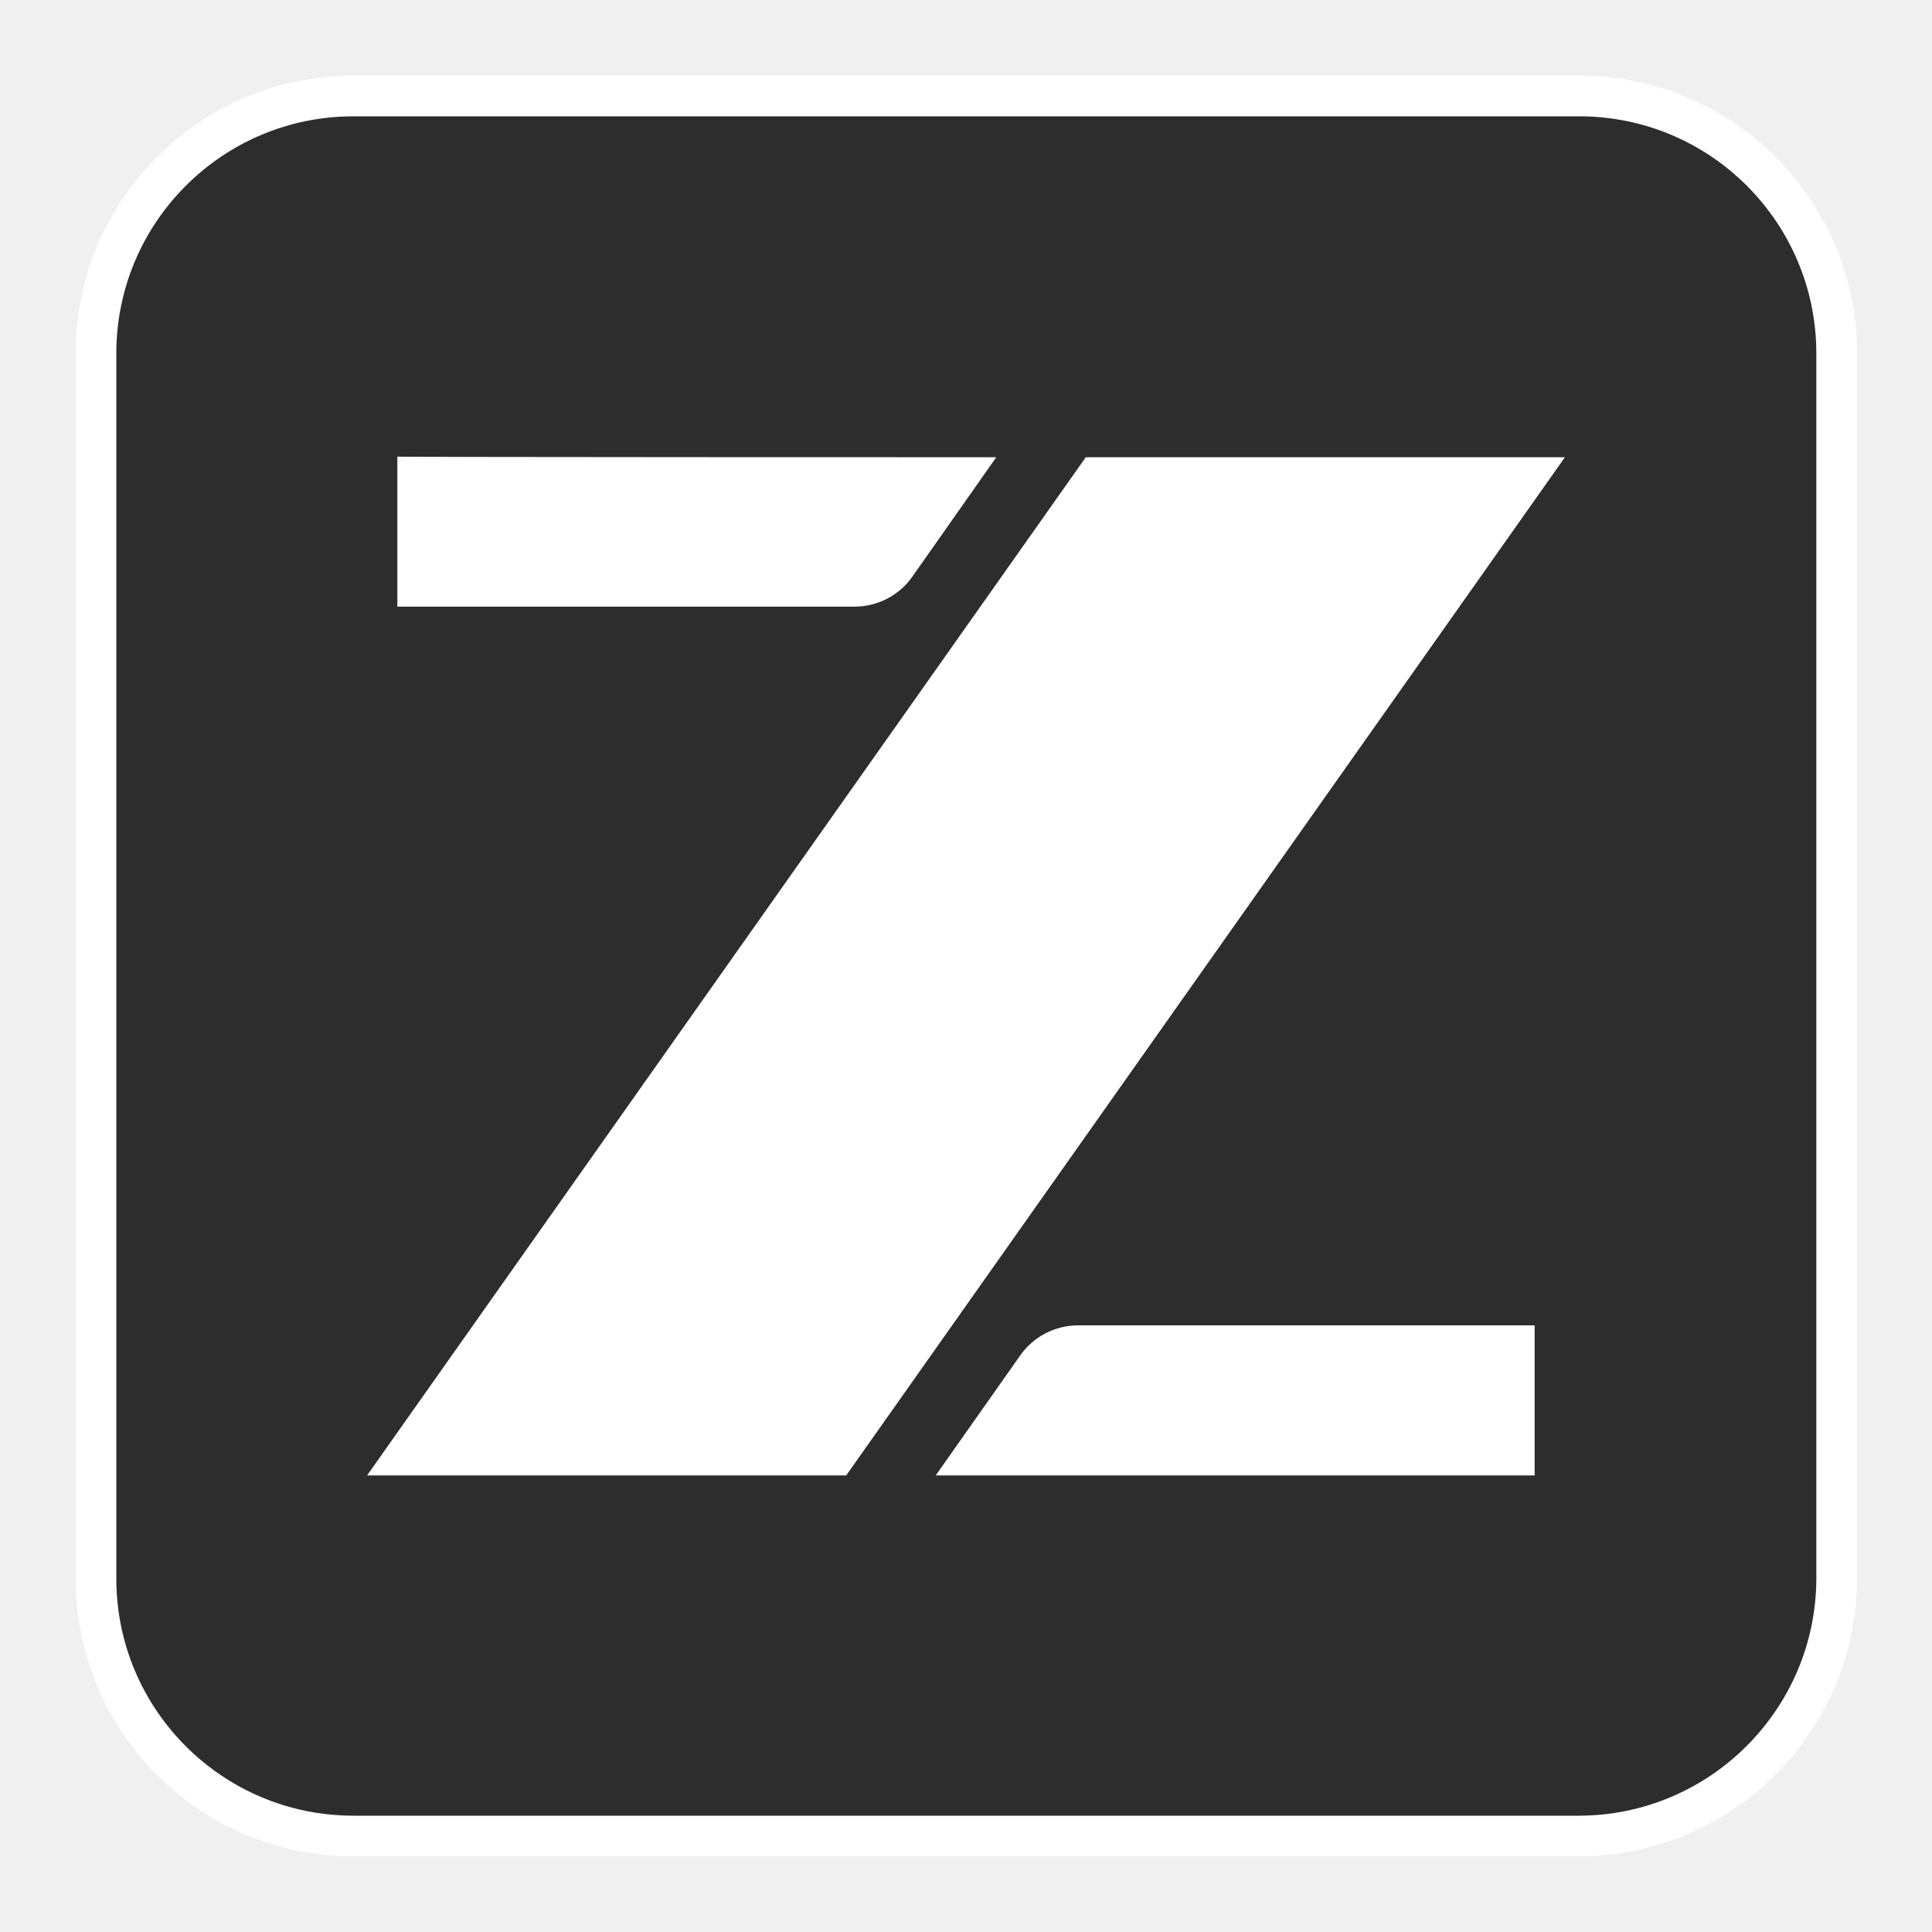
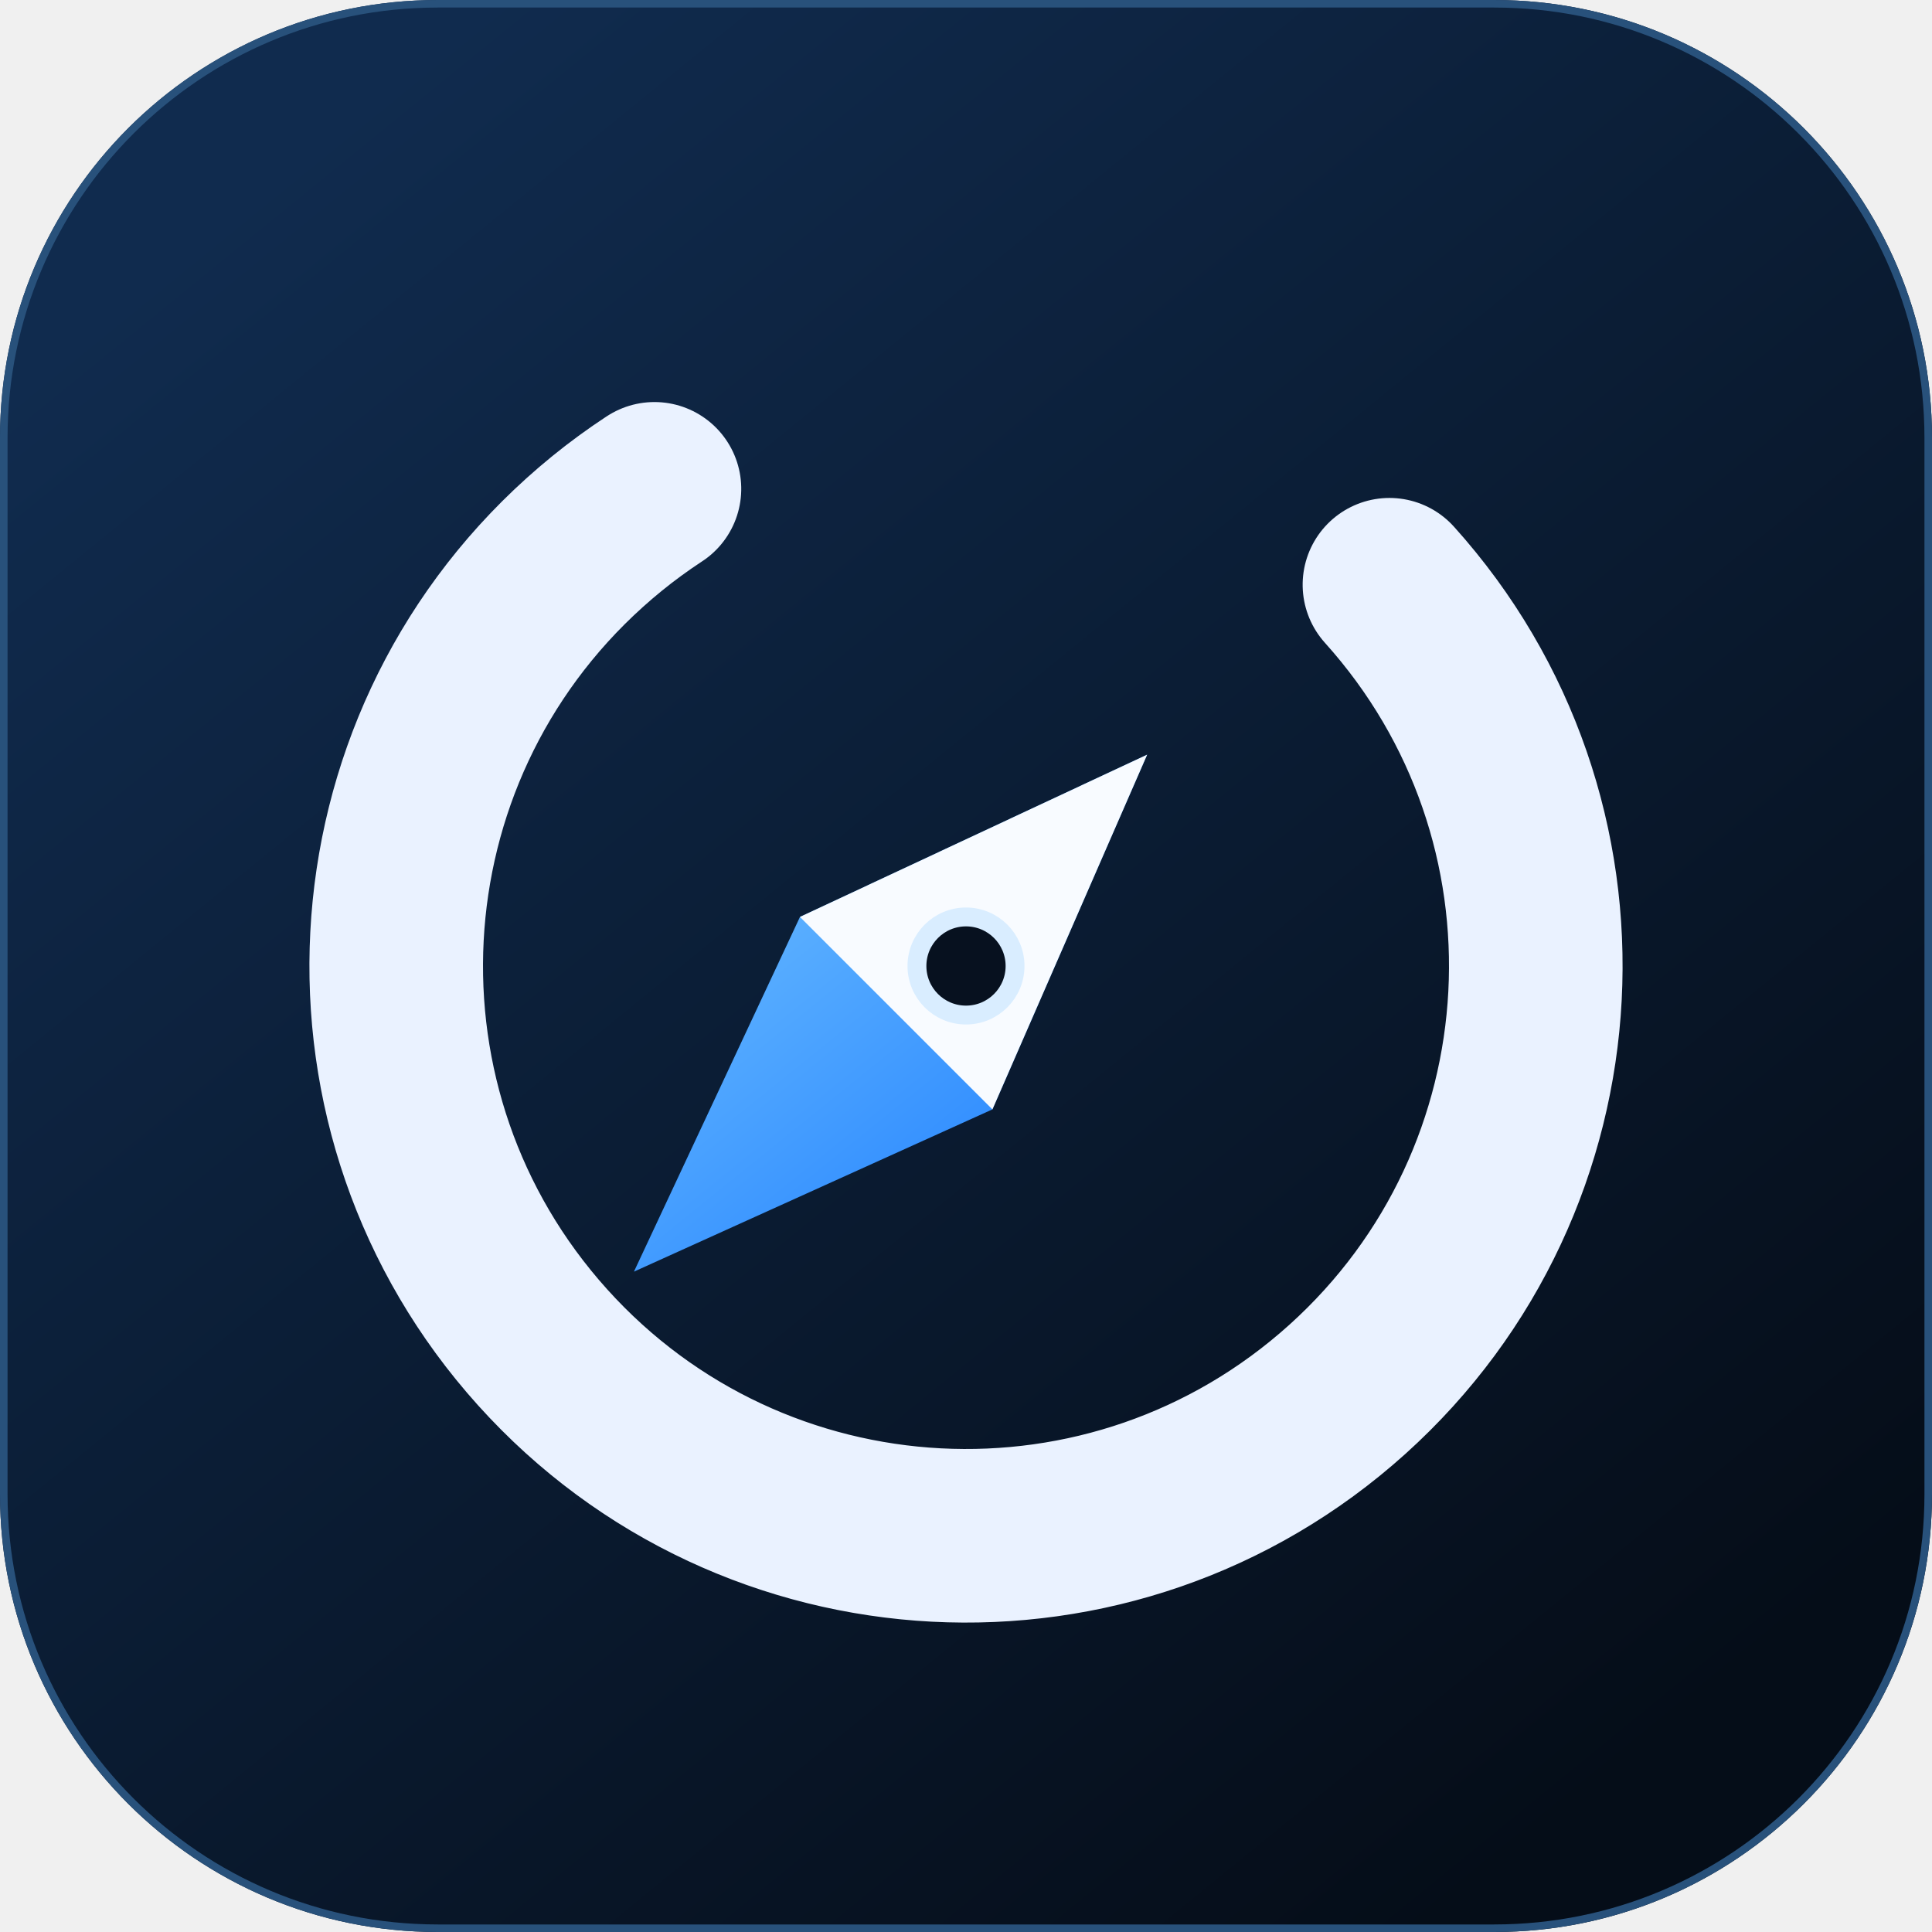
- <svg xmlns="http://www.w3.org/2000/svg" version="1.1" x="0px" y="0px" viewBox="0 0 30 30" style="enable-background:new 0 0 30 30;" xml:space="preserve">
+ <svg xmlns="http://www.w3.org/2000/svg" viewBox="0 0 512 512" role="img" aria-label="Central de Comando">
  <defs>
-     <style type="text/css">
-     .st194{fill:#2D2D2D;stroke:#FFFFFF;stroke-width:0.632;stroke-miterlimit:10;}
-     .st23{fill:#FFFFFF;}
- 
-     .z-breathe {
-       animation: breathe 2.5s ease-in-out infinite;
-     }
- 
-     @keyframes breathe {
-       0%, 100% { opacity: 0.7; }
-       50% { opacity: 1; }
-     }
-   </style>
+     <linearGradient id="bg" x1="80" y1="40" x2="430" y2="470" gradientUnits="userSpaceOnUse">
+       <stop stop-color="#102B4E" />
+       <stop offset="1" stop-color="#050D18" />
+     </linearGradient>
+     <linearGradient id="blue" x1="190" y1="180" x2="315" y2="335" gradientUnits="userSpaceOnUse">
+       <stop stop-color="#77C7FF" />
+       <stop offset="1" stop-color="#1677FF" />
+     </linearGradient>
  </defs>
-   <g>
-     <path class="st194" d="M24.51,28.51H5.49c-2.21,0-4-1.79-4-4V5.49c0-2.21,1.79-4,4-4h19.03c2.21,0,4,1.79,4,4v19.03     C28.51,26.72,26.72,28.51,24.51,28.51z" />
-     <g class="z-breathe">
-       <path class="st23" d="M15.47,7.1l-1.3,1.85c-0.2,0.29-0.54,0.47-0.9,0.47h-7.1V7.09C6.16,7.1,15.47,7.1,15.47,7.1z" />
-       <polygon class="st23" points="24.3,7.1 13.14,22.91 5.7,22.91 16.86,7.1" />
-       <path class="st23" d="M14.53,22.91l1.31-1.86c0.2-0.29,0.54-0.47,0.9-0.47h7.09v2.33H14.53z" />
-     </g>
-   </g>
+   <rect width="512" height="512" rx="116" fill="url(#bg)" />
+   <rect x="1" y="1" width="510" height="510" rx="115" fill="none" stroke="#28517B" stroke-width="2" />
+   <circle cx="256" cy="256" r="151" fill="none" stroke="#EAF2FF" stroke-width="46" stroke-linecap="round" stroke-dasharray="735 214" transform="rotate(-42 256 256)" />
+   <path d="M304 200 263 294 168 337l44-94 92-43Z" fill="url(#blue)" />
+   <path d="m304 200-92 43 51 51 41-94Z" fill="#F8FBFF" />
+   <circle cx="256" cy="256" r="13" fill="#07111F" stroke="#D9EDFF" stroke-width="5" />
</svg>
